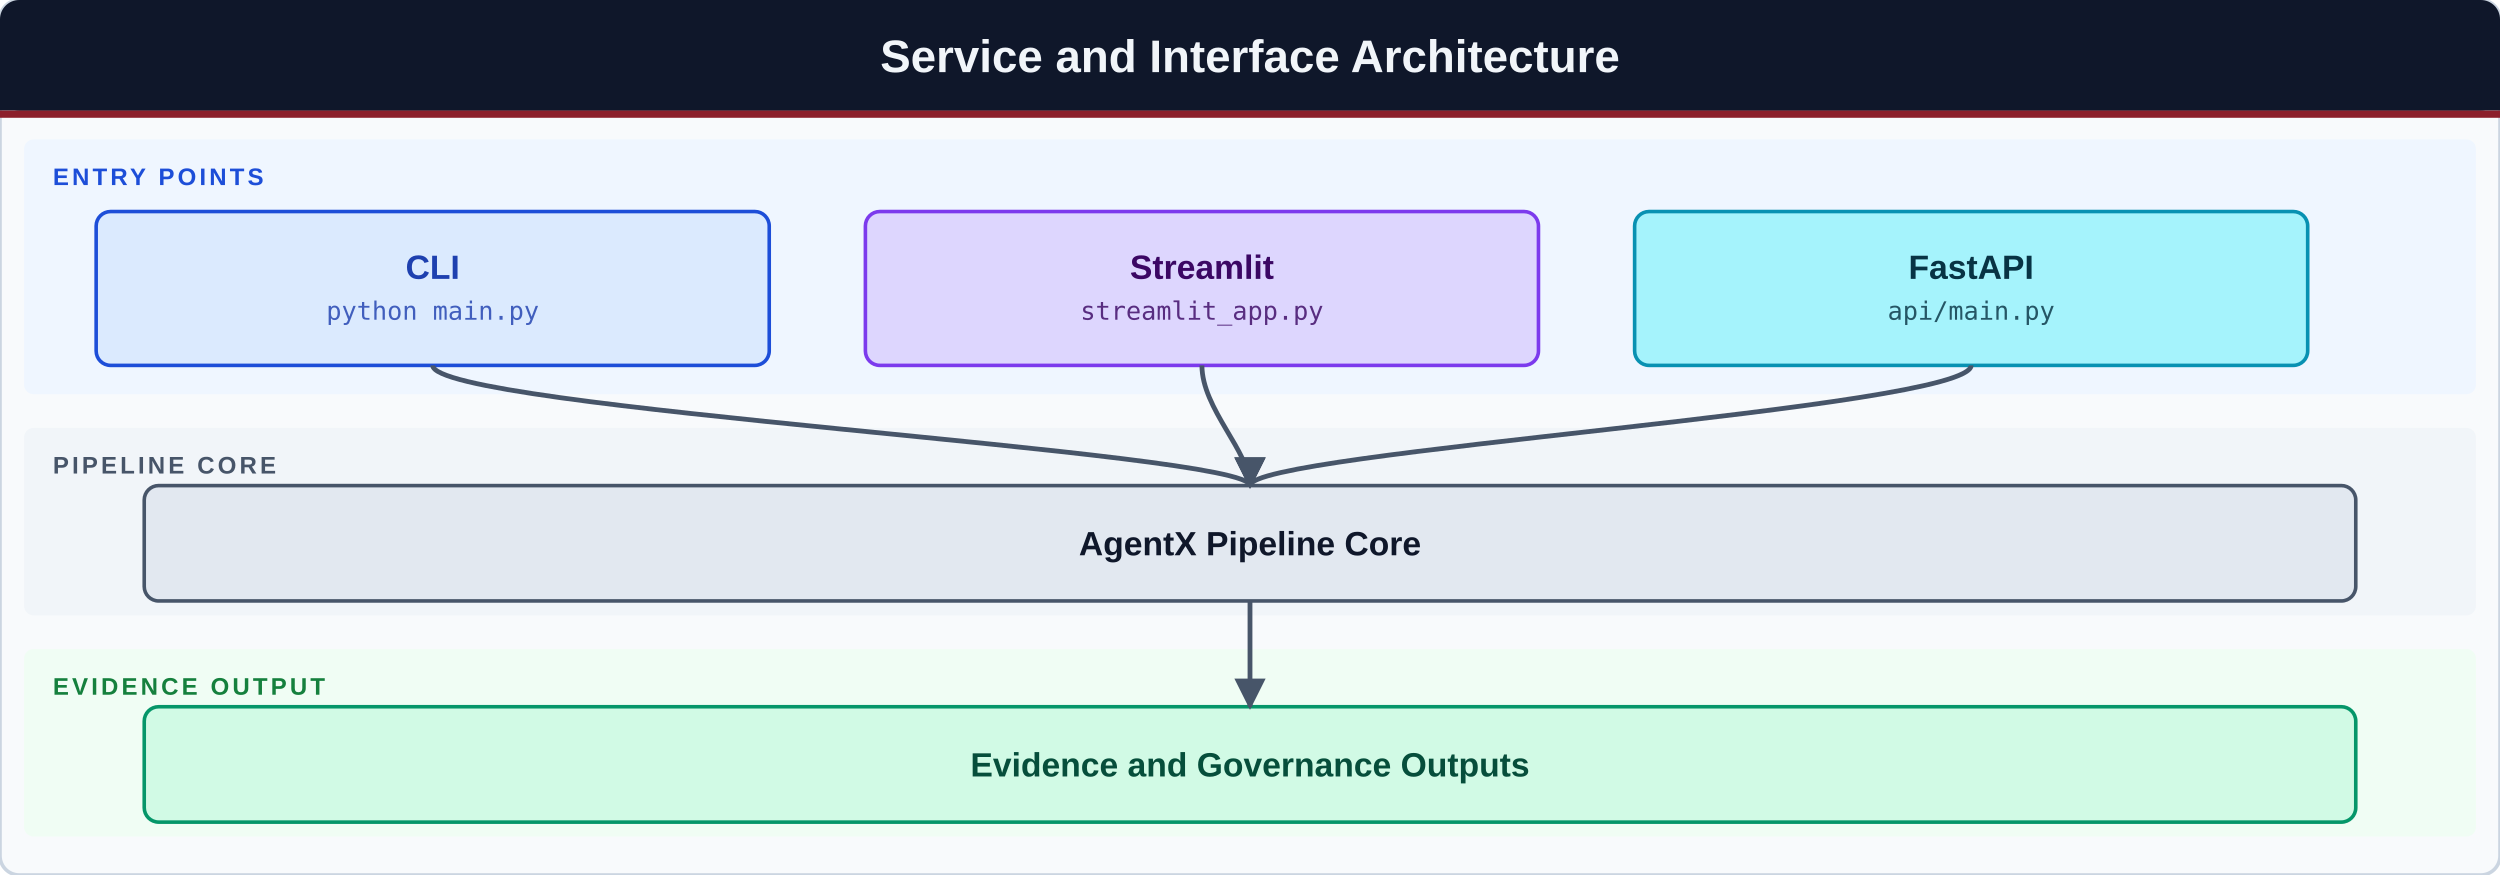
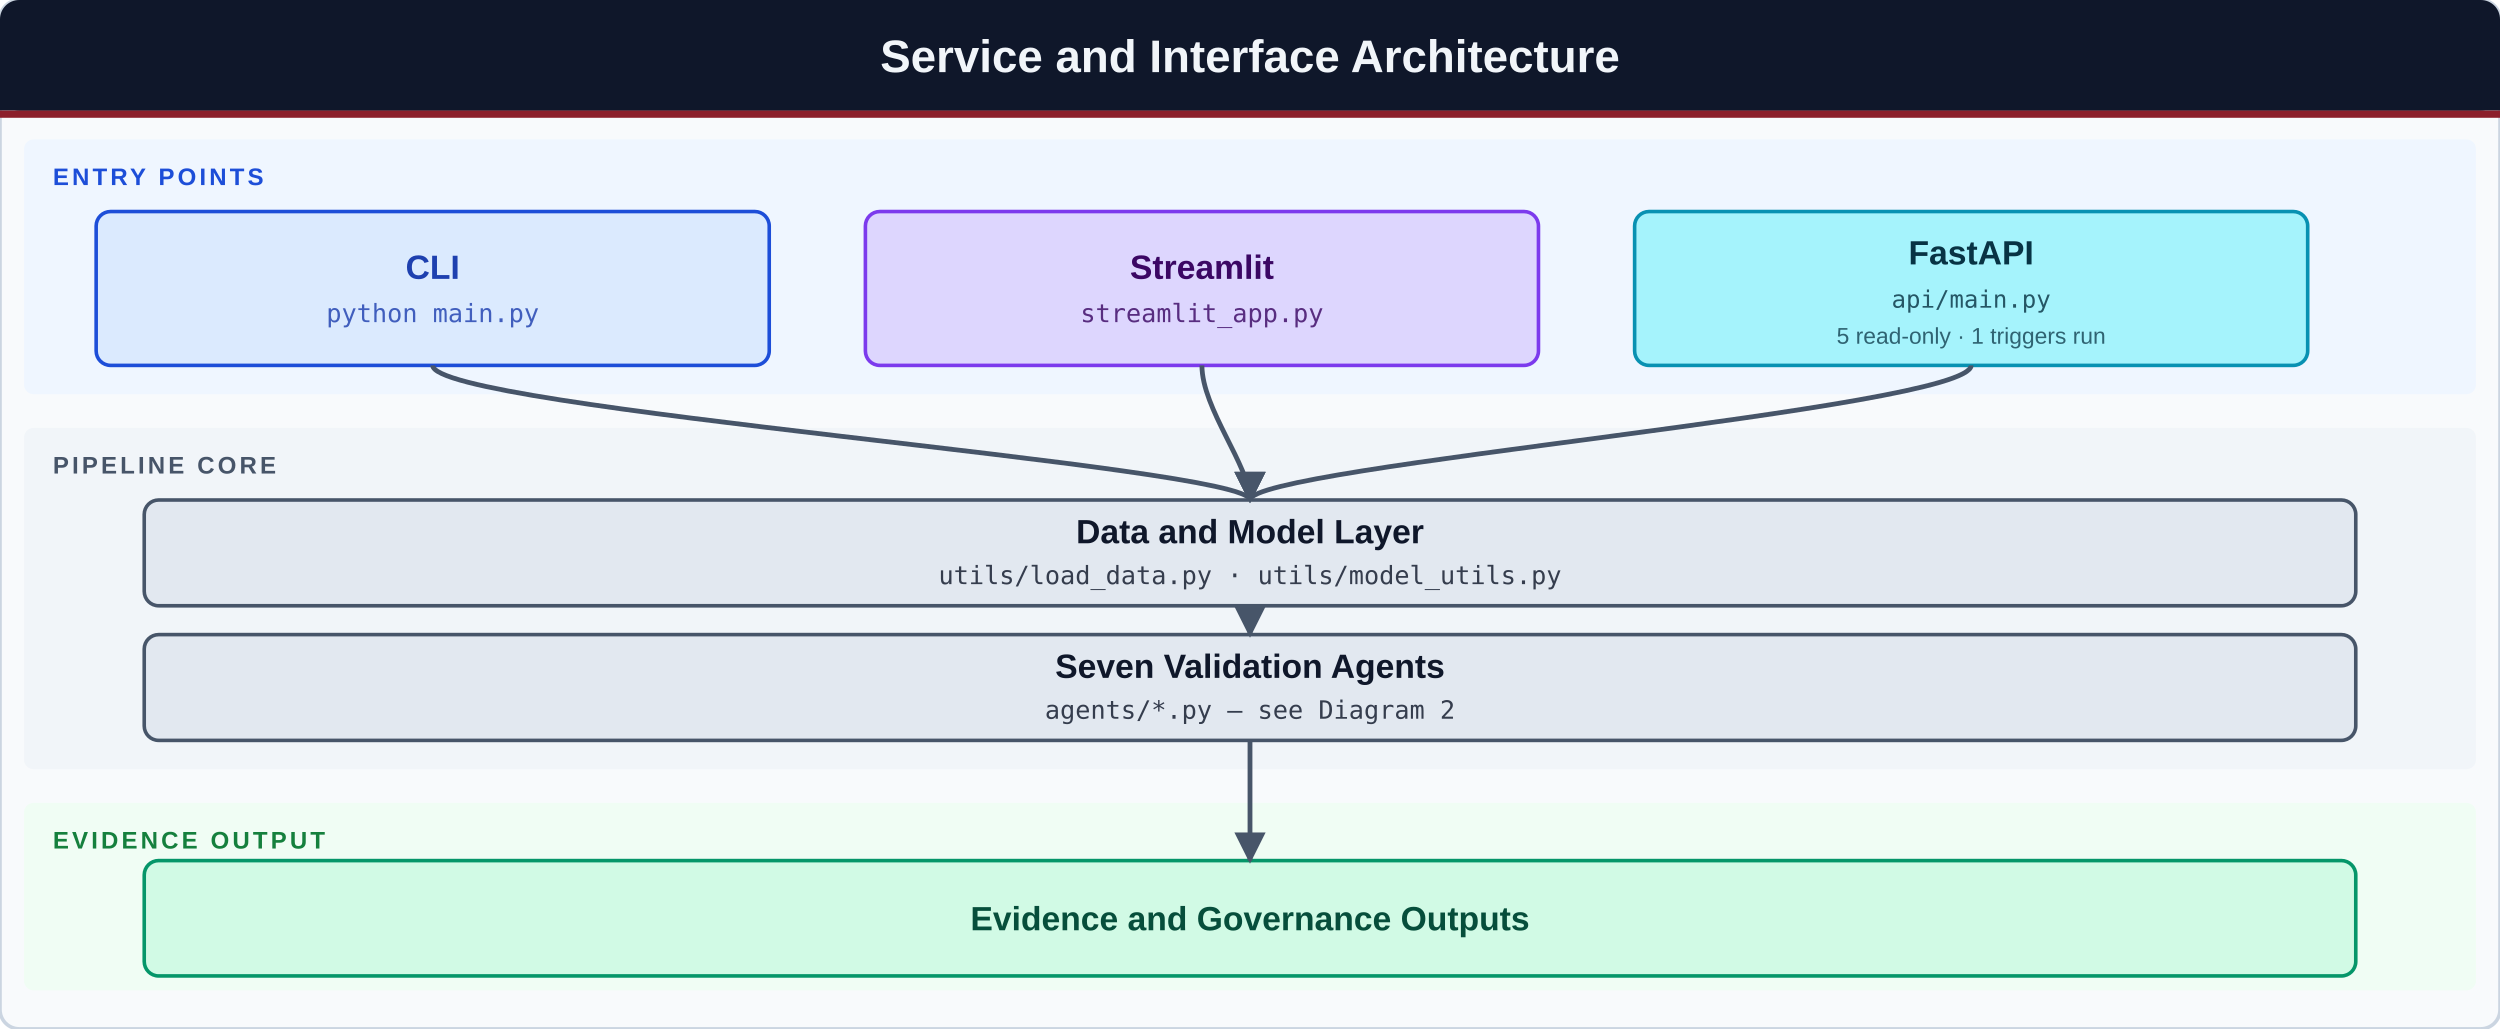
- <svg xmlns="http://www.w3.org/2000/svg" viewBox="0 0 1040 364" width="1040" height="364" role="img" aria-labelledby="d3title d3desc">
+ <svg xmlns="http://www.w3.org/2000/svg" viewBox="0 0 1040 428" width="1040" height="428" role="img" aria-labelledby="d3title d3desc">
  <defs>
    <marker id="d3-ah" viewBox="0 0 10 10" refX="9" refY="5" markerWidth="6.5" markerHeight="6.5" orient="auto">
      <polygon points="0,0 10,5 0,10" fill="#475569" />
    </marker>
  </defs>
-   <rect x="0" y="0" width="1040" height="364" rx="8" fill="#F8FAFC" stroke="#CBD5E1" stroke-width="1.5" />
+   <rect x="0" y="0" width="1040" height="428" rx="8" fill="#F8FAFC" stroke="#CBD5E1" stroke-width="1.5" />
  <rect x="0" y="0" width="1040" height="46" rx="8" fill="#0F172A" />
  <rect x="0" y="34" width="1040" height="12" fill="#0F172A" />
  <rect x="0" y="46" width="1040" height="3" fill="#8C1F2B" />
  <text x="520" y="30" text-anchor="middle" font-family="'Segoe UI','Helvetica Neue',Arial,sans-serif" font-size="19" font-weight="700" fill="#F1F5F9">Service and Interface Architecture</text>
  <rect x="10" y="58" width="1020" height="106" rx="4" fill="#EFF6FF" />
  <text x="22" y="77" font-family="'Segoe UI','Helvetica Neue',Arial,sans-serif" font-size="10" font-weight="700" fill="#1D4ED8" letter-spacing="1.3">ENTRY POINTS</text>
-   <rect x="10" y="178" width="1020" height="78" rx="4" fill="#F1F5F9" />
+   <rect x="10" y="178" width="1020" height="142" rx="4" fill="#F1F5F9" />
  <text x="22" y="197" font-family="'Segoe UI','Helvetica Neue',Arial,sans-serif" font-size="10" font-weight="700" fill="#475569" letter-spacing="1.3">PIPELINE CORE</text>
-   <rect x="10" y="270" width="1020" height="78" rx="4" fill="#F0FDF4" />
-   <text x="22" y="289" font-family="'Segoe UI','Helvetica Neue',Arial,sans-serif" font-size="10" font-weight="700" fill="#15803D" letter-spacing="1.3">EVIDENCE OUTPUT</text>
+   <rect x="10" y="334" width="1020" height="78" rx="4" fill="#F0FDF4" />
+   <text x="22" y="353" font-family="'Segoe UI','Helvetica Neue',Arial,sans-serif" font-size="10" font-weight="700" fill="#15803D" letter-spacing="1.3">EVIDENCE OUTPUT</text>
  <rect x="40" y="88" width="280" height="64" rx="6" fill="#DBEAFE" stroke="#1D4ED8" stroke-width="1.5" />
  <text x="180" y="116" text-anchor="middle" font-family="'Segoe UI','Helvetica Neue',Arial,sans-serif" font-size="14" font-weight="700" fill="#1E40AF">CLI</text>
-   <text x="180" y="133" text-anchor="middle" font-family="Consolas,Menlo,monospace" font-size="10.5" fill="#1E40AF" opacity="0.82">python main.py</text>
+   <text x="180" y="134" text-anchor="middle" font-family="Consolas,Menlo,monospace" font-size="10.5" fill="#1E40AF" opacity="0.82">python main.py</text>
  <rect x="360" y="88" width="280" height="64" rx="6" fill="#DDD6FE" stroke="#7C3AED" stroke-width="1.5" />
  <text x="500" y="116" text-anchor="middle" font-family="'Segoe UI','Helvetica Neue',Arial,sans-serif" font-size="14" font-weight="700" fill="#3B0764">Streamlit</text>
-   <text x="500" y="133" text-anchor="middle" font-family="Consolas,Menlo,monospace" font-size="10.5" fill="#3B0764" opacity="0.82">streamlit_app.py</text>
+   <text x="500" y="134" text-anchor="middle" font-family="Consolas,Menlo,monospace" font-size="10.5" fill="#3B0764" opacity="0.82">streamlit_app.py</text>
  <rect x="680" y="88" width="280" height="64" rx="6" fill="#A5F3FC" stroke="#0891B2" stroke-width="1.5" />
-   <text x="820" y="116" text-anchor="middle" font-family="'Segoe UI','Helvetica Neue',Arial,sans-serif" font-size="14" font-weight="700" fill="#083344">FastAPI</text>
-   <text x="820" y="133" text-anchor="middle" font-family="Consolas,Menlo,monospace" font-size="10.5" fill="#083344" opacity="0.82">api/main.py</text>
-   <rect x="60" y="202" width="920" height="48" rx="6" fill="#E2E8F0" stroke="#475569" stroke-width="1.5" />
-   <text x="520" y="231" text-anchor="middle" font-family="'Segoe UI','Helvetica Neue',Arial,sans-serif" font-size="14" font-weight="700" fill="#0F172A">AgentX Pipeline Core</text>
-   <rect x="60" y="294" width="920" height="48" rx="6" fill="#D1FAE5" stroke="#059669" stroke-width="1.5" />
-   <text x="520" y="323" text-anchor="middle" font-family="'Segoe UI','Helvetica Neue',Arial,sans-serif" font-size="14" font-weight="700" fill="#064E3B">Evidence and Governance Outputs</text>
-   <path d="M180,152 C180,170 520,188 520,202" stroke="#475569" stroke-width="2" fill="none" marker-end="url(#d3-ah)" />
-   <path d="M500,152 C500,170 520,188 520,202" stroke="#475569" stroke-width="2" fill="none" marker-end="url(#d3-ah)" />
-   <path d="M820,152 C820,170 520,188 520,202" stroke="#475569" stroke-width="2" fill="none" marker-end="url(#d3-ah)" />
-   <line x1="520" y1="250" x2="520" y2="294" stroke="#475569" stroke-width="2" marker-end="url(#d3-ah)" />
+   <text x="820" y="110" text-anchor="middle" font-family="'Segoe UI','Helvetica Neue',Arial,sans-serif" font-size="14" font-weight="700" fill="#083344">FastAPI</text>
+   <text x="820" y="128" text-anchor="middle" font-family="Consolas,Menlo,monospace" font-size="10" fill="#083344" opacity="0.82">api/main.py</text>
+   <text x="820" y="143" text-anchor="middle" font-family="'Segoe UI','Helvetica Neue',Arial,sans-serif" font-size="9.5" fill="#083344" opacity="0.75">5 read-only · 1 triggers run</text>
+   <rect x="60" y="208" width="920" height="44" rx="6" fill="#E2E8F0" stroke="#475569" stroke-width="1.5" />
+   <text x="520" y="226" text-anchor="middle" font-family="'Segoe UI','Helvetica Neue',Arial,sans-serif" font-size="14" font-weight="700" fill="#0F172A">Data and Model Layer</text>
+   <text x="520" y="243" text-anchor="middle" font-family="Consolas,Menlo,monospace" font-size="10.5" fill="#0F172A" opacity="0.82">utils/load_data.py · utils/model_utils.py</text>
+   <rect x="60" y="264" width="920" height="44" rx="6" fill="#E2E8F0" stroke="#475569" stroke-width="1.5" />
+   <text x="520" y="282" text-anchor="middle" font-family="'Segoe UI','Helvetica Neue',Arial,sans-serif" font-size="14" font-weight="700" fill="#0F172A">Seven Validation Agents</text>
+   <text x="520" y="299" text-anchor="middle" font-family="Consolas,Menlo,monospace" font-size="10.5" fill="#0F172A" opacity="0.82">agents/*.py  —  see Diagram 2</text>
+   <line x1="520" y1="252" x2="520" y2="264" stroke="#475569" stroke-width="2" marker-end="url(#d3-ah)" />
+   <rect x="60" y="358" width="920" height="48" rx="6" fill="#D1FAE5" stroke="#059669" stroke-width="1.5" />
+   <text x="520" y="387" text-anchor="middle" font-family="'Segoe UI','Helvetica Neue',Arial,sans-serif" font-size="14" font-weight="700" fill="#064E3B">Evidence and Governance Outputs</text>
+   <path d="M180,152 C180,170 520,194 520,208" stroke="#475569" stroke-width="2" fill="none" marker-end="url(#d3-ah)" />
+   <path d="M500,152 C500,170 520,194 520,208" stroke="#475569" stroke-width="2" fill="none" marker-end="url(#d3-ah)" />
+   <path d="M820,152 C820,170 520,194 520,208" stroke="#475569" stroke-width="2" fill="none" marker-end="url(#d3-ah)" />
+   <line x1="520" y1="308" x2="520" y2="358" stroke="#475569" stroke-width="2" marker-end="url(#d3-ah)" />
</svg>
